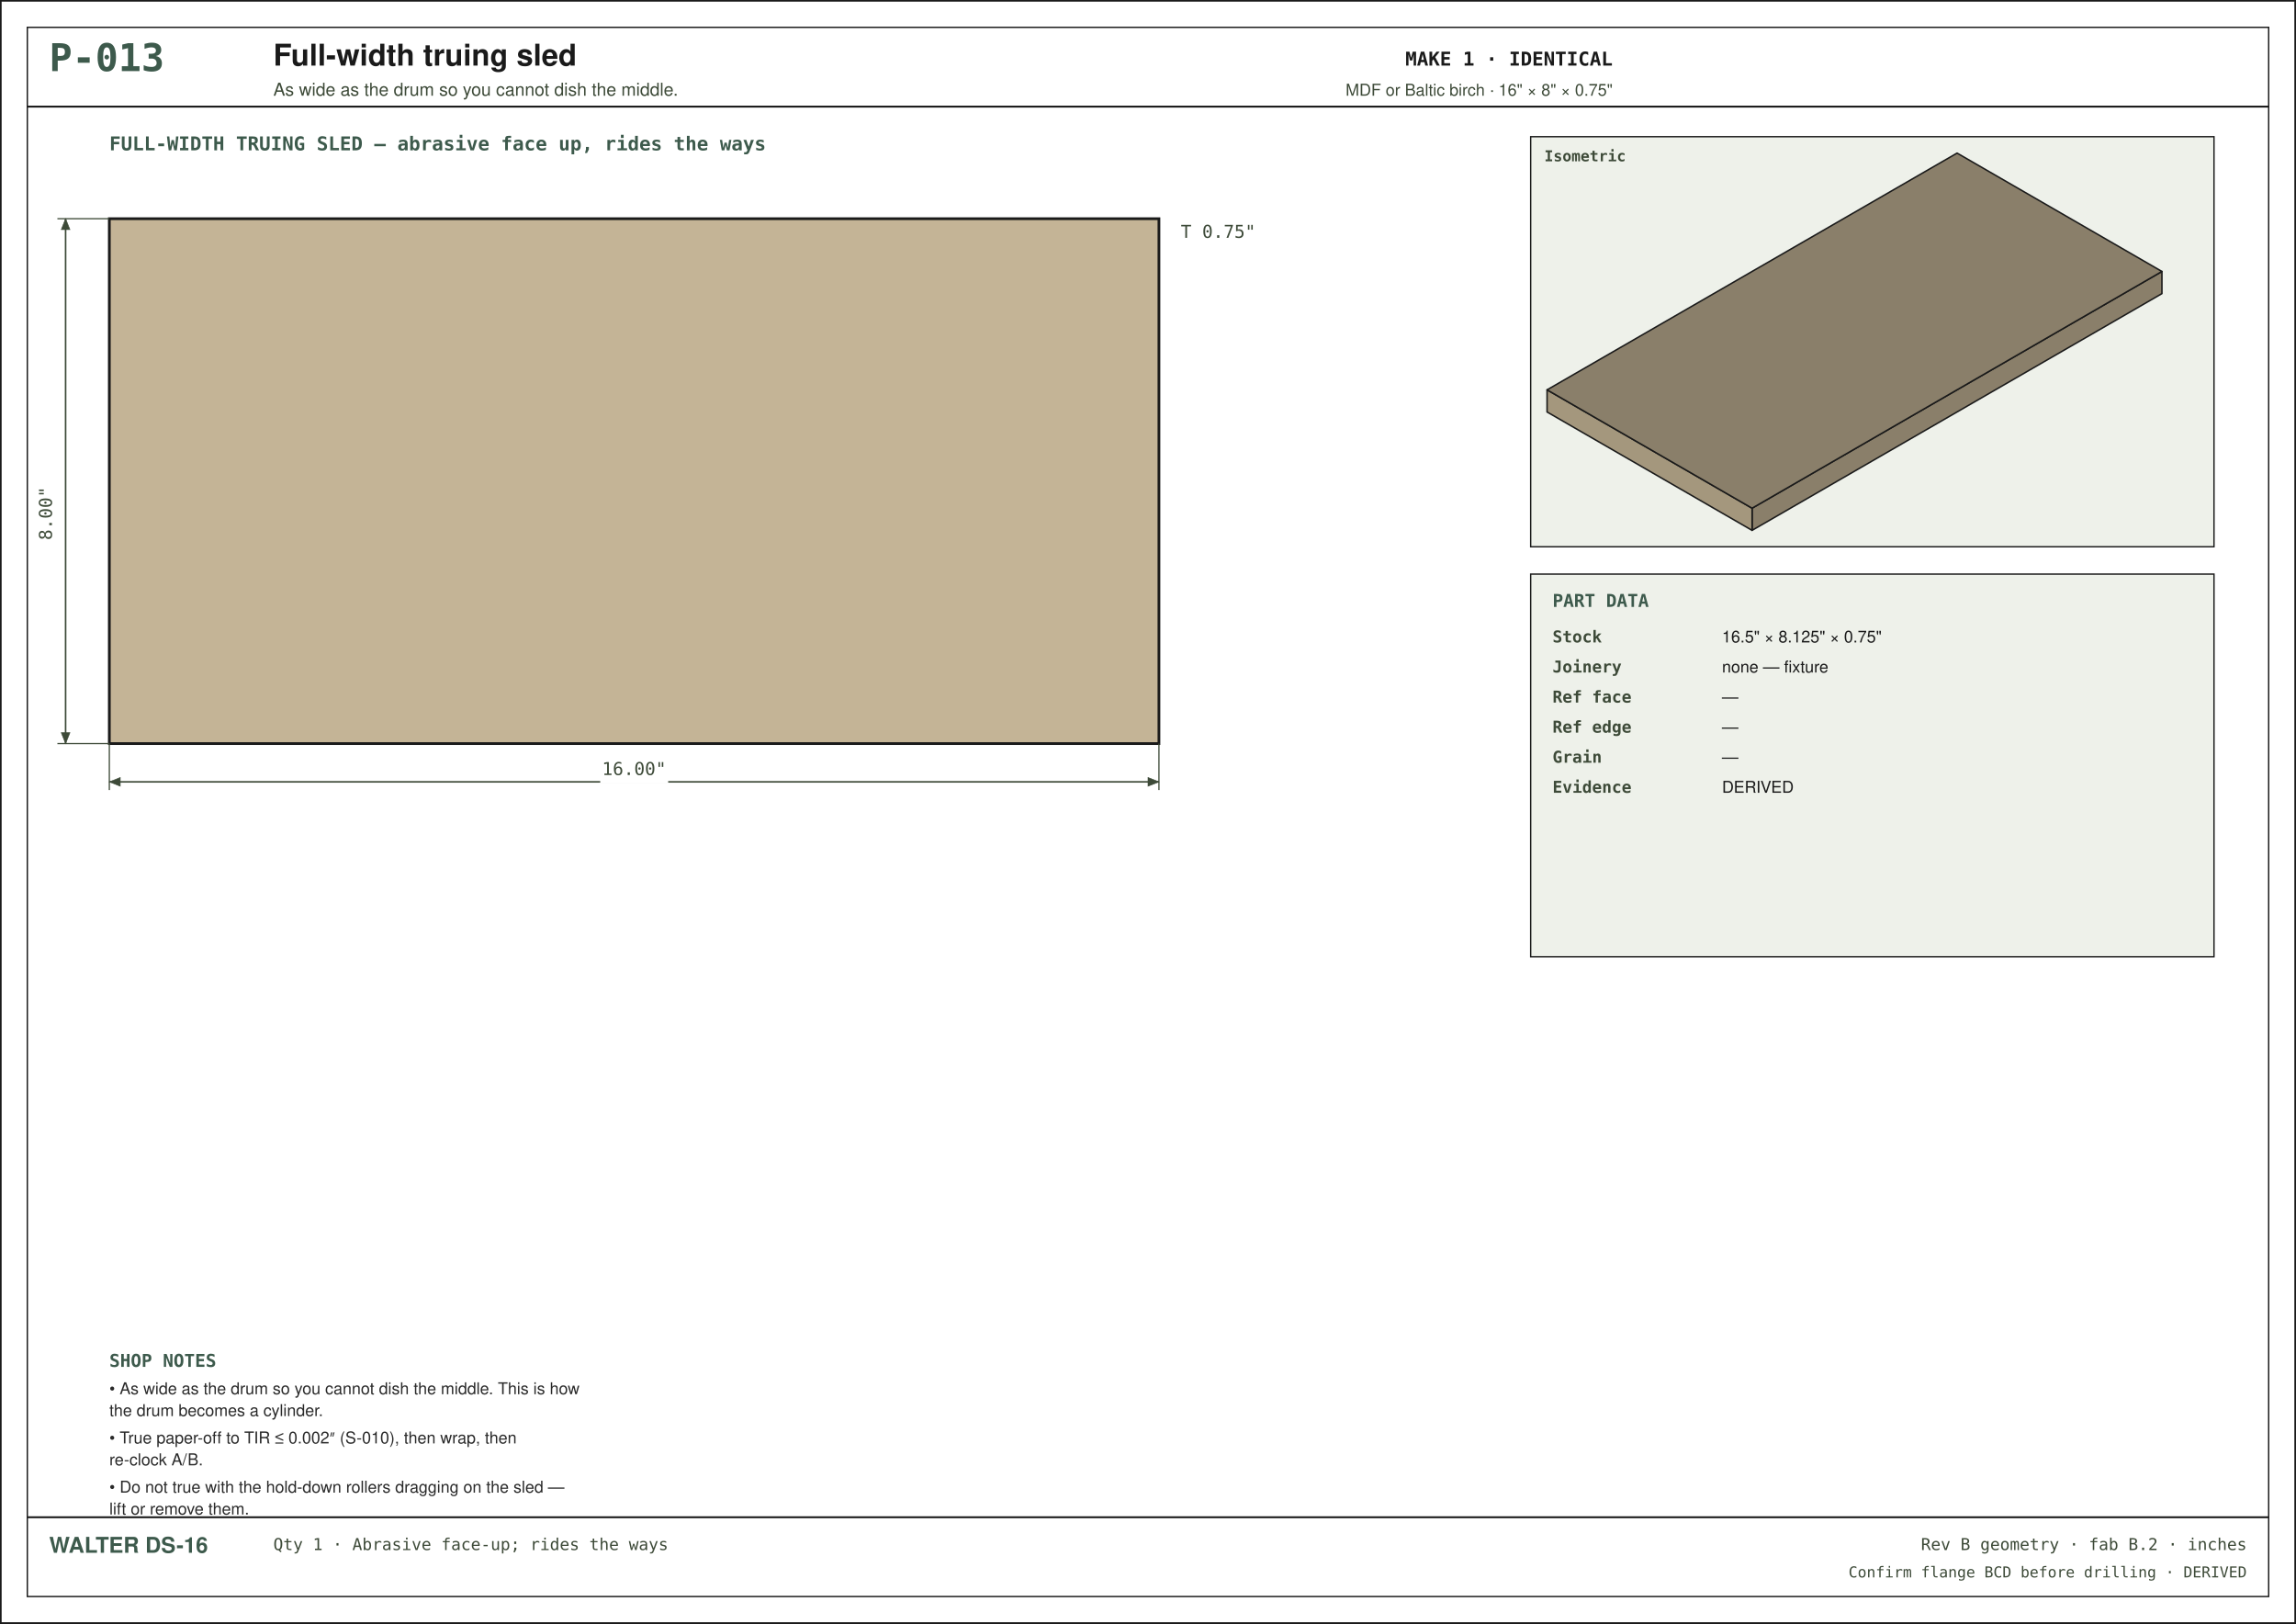
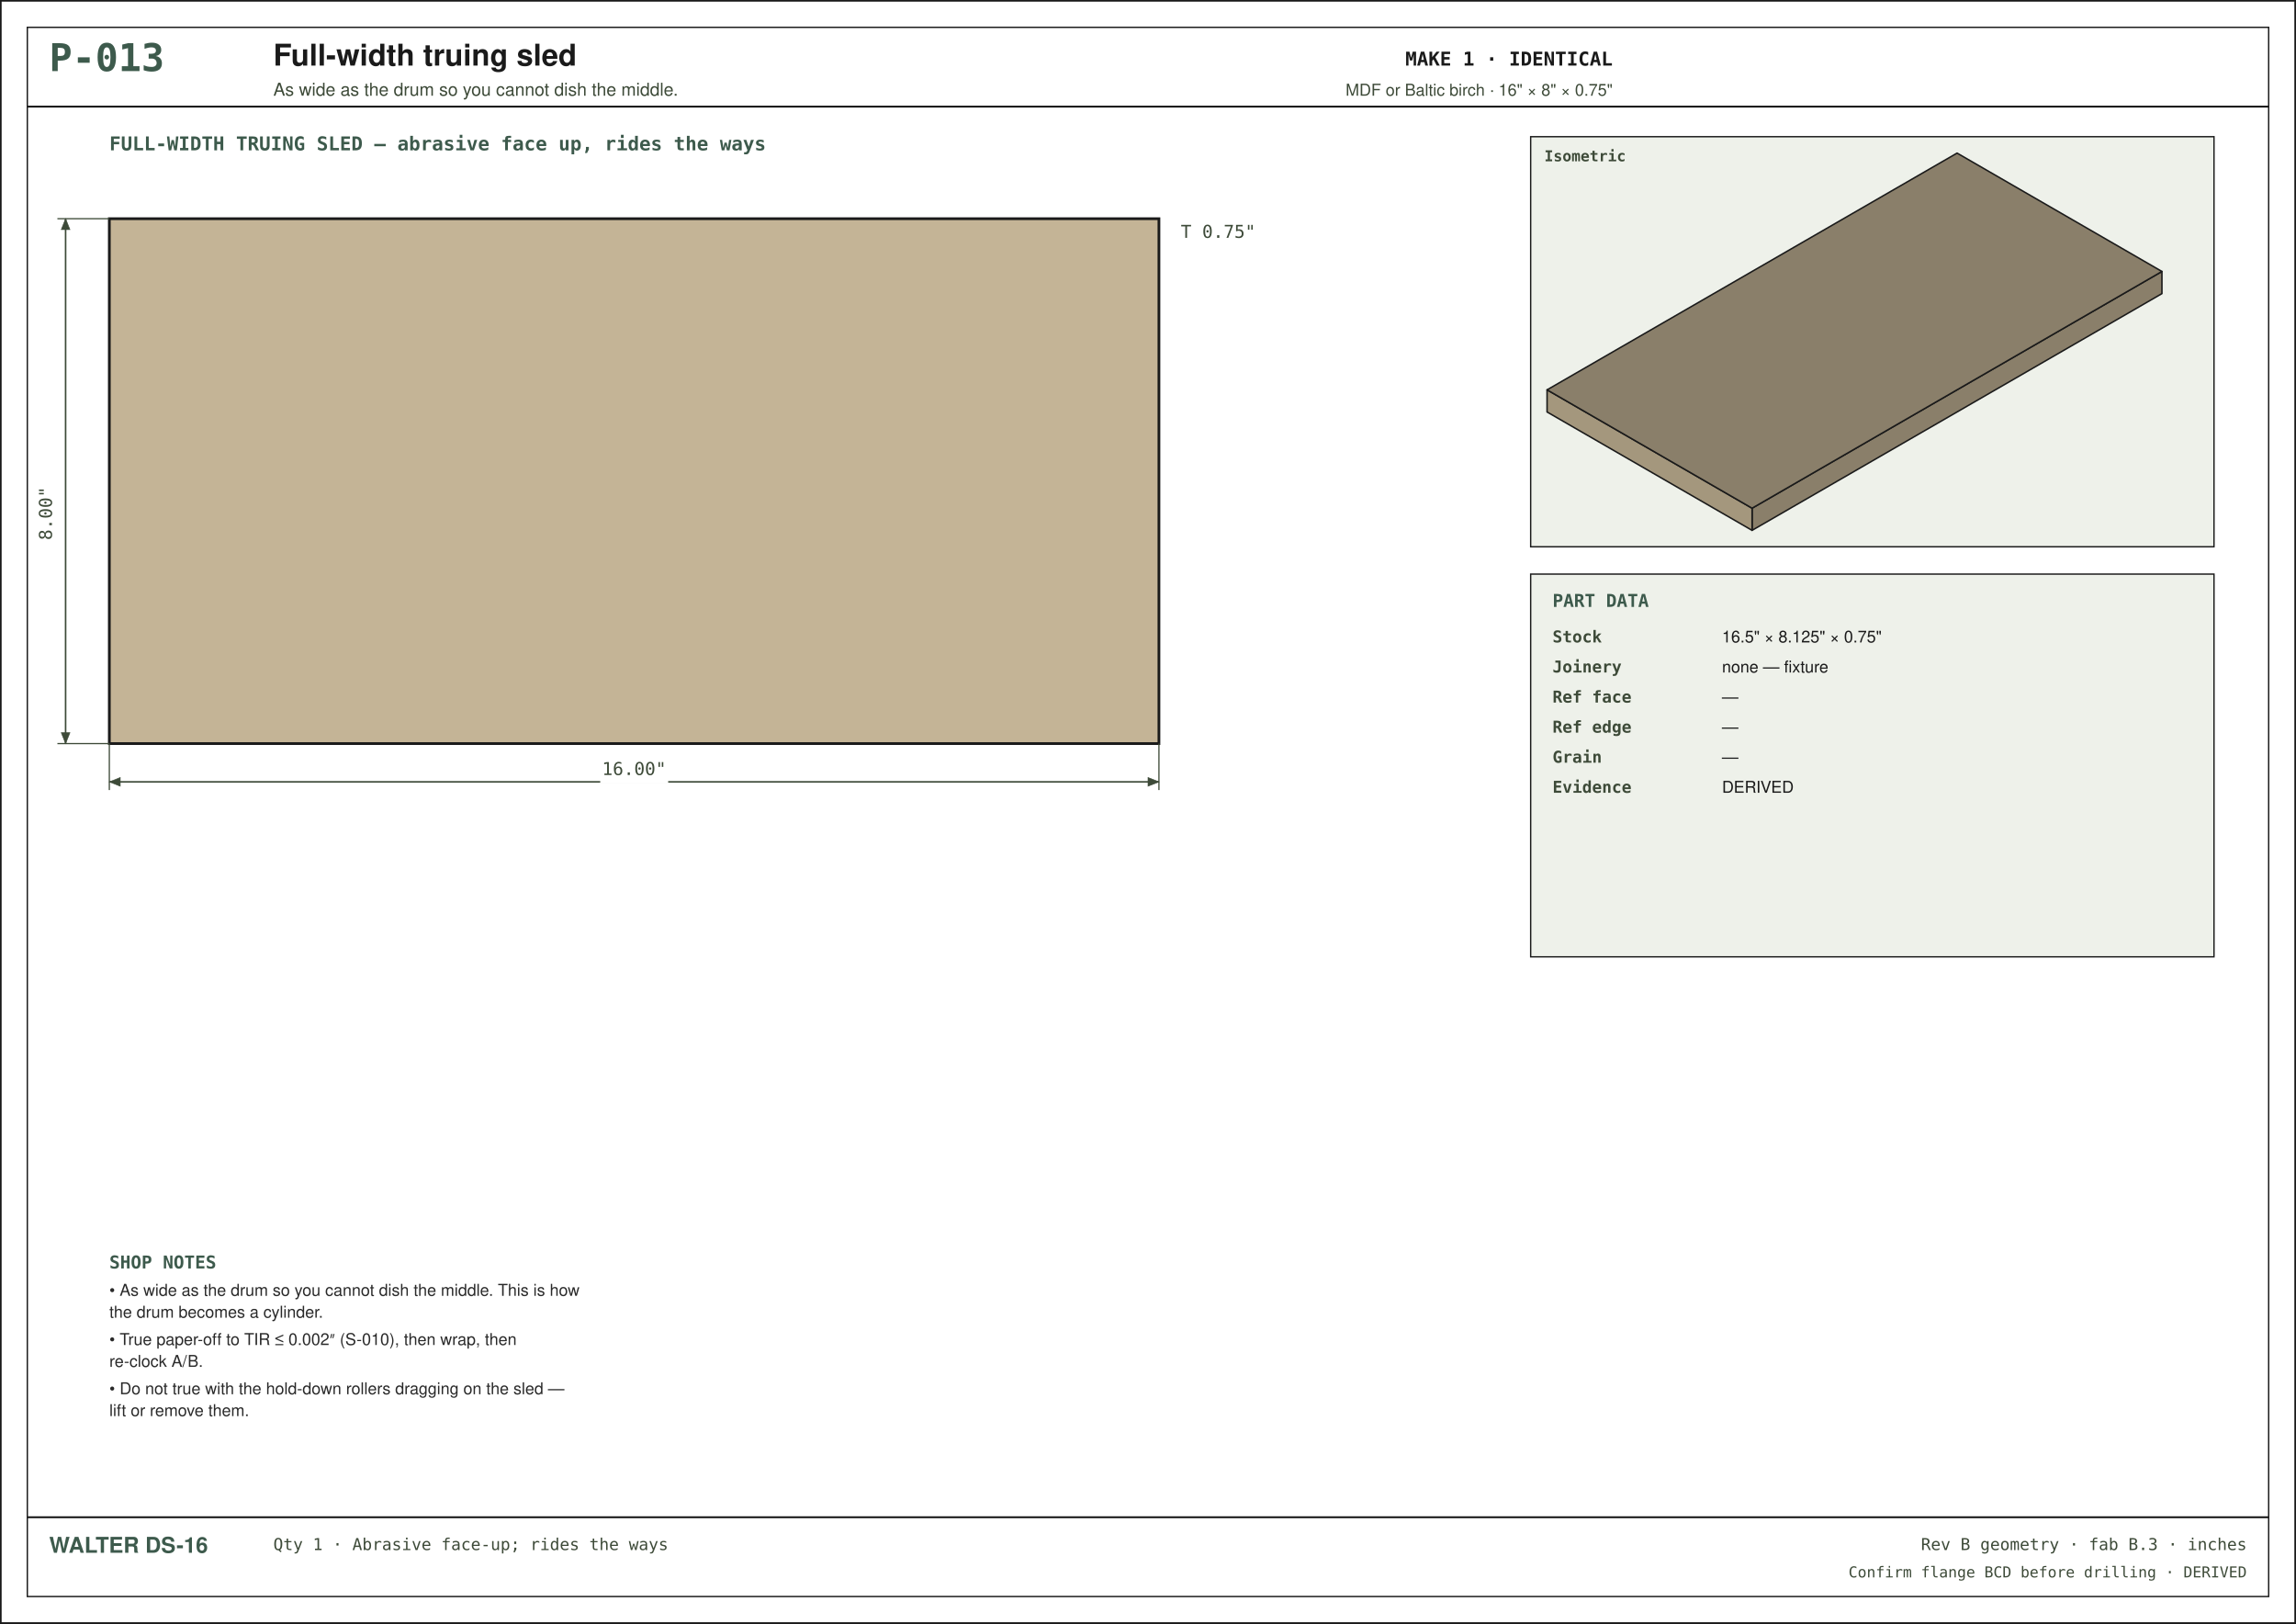
<svg xmlns="http://www.w3.org/2000/svg" width="1680" height="1188" viewBox="0 0 1680 1188">
  <rect x="0.0" y="0.0" width="1680.0" height="1188.0" fill="#ffffff" stroke="#1a1a1a" stroke-width="2.4" />
  <rect x="20.0" y="20.0" width="1640.0" height="1148.0" fill="none" stroke="#1a1a1a" stroke-width="1.0" />
  <line x1="20.0" y1="78.0" x2="1660.0" y2="78.0" stroke="#1a1a1a" stroke-width="1.4" />
  <line x1="20.0" y1="1110.0" x2="1660.0" y2="1110.0" stroke="#1a1a1a" stroke-width="1.4" />
  <text x="36.0" y="52.0" font-family="IBM Plex Mono, Menlo, monospace" font-size="28" fill="#3d5a4c" text-anchor="start" font-weight="600">P-013</text>
  <text x="200.0" y="48.0" font-family="Libre Franklin, Helvetica, Arial, sans-serif" font-size="22" fill="#1a1a1a" text-anchor="start" font-weight="600">Full-width truing sled</text>
  <text x="200.0" y="70.0" font-family="Libre Franklin, Helvetica, Arial, sans-serif" font-size="13" fill="#3d4a38" text-anchor="start">As wide as the drum so you cannot dish the middle.</text>
  <text x="1180.0" y="48.0" font-family="IBM Plex Mono, Menlo, monospace" font-size="14" fill="#1a1a1a" text-anchor="end" font-weight="600">MAKE 1  ·  IDENTICAL</text>
  <text x="1180.0" y="70.0" font-family="Libre Franklin, Helvetica, Arial, sans-serif" font-size="12" fill="#3d4a38" text-anchor="end">MDF or Baltic birch  ·  16" × 8" × 0.75"</text>
  <text x="36.0" y="1136.0" font-family="Libre Franklin, Helvetica, Arial, sans-serif" font-size="16" fill="#3d5a4c" text-anchor="start" font-weight="600">WALTER DS-16</text>
  <text x="200.0" y="1134.0" font-family="IBM Plex Mono, Menlo, monospace" font-size="12" fill="#3d4a38" text-anchor="start">Qty 1  ·  Abrasive face-up; rides the ways</text>
-   <text x="1644.0" y="1134.0" font-family="IBM Plex Mono, Menlo, monospace" font-size="12" fill="#3d4a38" text-anchor="end">Rev B geometry · fab B.2 · inches</text>
+   <text x="1644.0" y="1134.0" font-family="IBM Plex Mono, Menlo, monospace" font-size="12" fill="#3d4a38" text-anchor="end">Rev B geometry · fab B.3 · inches</text>
  <text x="1644.0" y="1154.0" font-family="IBM Plex Mono, Menlo, monospace" font-size="11" fill="#3d4a38" text-anchor="end">Confirm flange BCD before drilling · DERIVED</text>
  <text x="80.0" y="110.0" font-family="IBM Plex Mono, Menlo, monospace" font-size="14" fill="#3d5a4c" text-anchor="start" font-weight="600">FULL-WIDTH TRUING SLED — abrasive face up, rides the ways</text>
  <rect x="80.0" y="160.0" width="768.0" height="384.0" fill="#c4b496" stroke="#1a1a1a" stroke-width="2.0" />
  <line x1="80.0" y1="544.0" x2="80.0" y2="578.0" stroke="#3d4a38" stroke-width="0.9" />
  <line x1="848.0" y1="544.0" x2="848.0" y2="578.0" stroke="#3d4a38" stroke-width="0.9" />
  <line x1="80.0" y1="572.0" x2="848.0" y2="572.0" stroke="#3d4a38" stroke-width="1.15" />
  <polygon points="80.0,572.0 88.0,568.8 88.0,575.2" fill="#3d4a38" stroke="#3d4a38" stroke-width="0.4" />
  <polygon points="848.0,572.0 840.0,568.8 840.0,575.2" fill="#3d4a38" stroke="#3d4a38" stroke-width="0.4" />
  <rect x="439.2" y="555.0" width="49.7" height="18.0" fill="#ffffff" />
  <text x="464.0" y="567.0" font-family="IBM Plex Mono, Menlo, monospace" font-size="13" fill="#3d4a38" text-anchor="middle">16.00"</text>
  <line x1="80.0" y1="160.0" x2="42.0" y2="160.0" stroke="#3d4a38" stroke-width="0.9" />
  <line x1="80.0" y1="544.0" x2="42.0" y2="544.0" stroke="#3d4a38" stroke-width="0.9" />
  <line x1="48.0" y1="160.0" x2="48.0" y2="544.0" stroke="#3d4a38" stroke-width="1.15" />
  <polygon points="48.0,160.0 44.8,168.0 51.2,168.0" fill="#3d4a38" stroke="#3d4a38" stroke-width="0.4" />
  <polygon points="48.0,544.0 44.8,536.0 51.2,536.0" fill="#3d4a38" stroke="#3d4a38" stroke-width="0.4" />
  <text x="38.0" y="356.0" font-family="IBM Plex Mono, Menlo, monospace" font-size="13" fill="#3d4a38" text-anchor="end" transform="rotate(-90 38.0 356.0)">8.00"</text>
  <text x="864.0" y="174.0" font-family="IBM Plex Mono, Menlo, monospace" font-size="13" fill="#3d4a38" text-anchor="start">T 0.75"</text>
  <rect x="1120.0" y="100.0" width="500.0" height="300.0" fill="#eef1ea" stroke="#1a1a1a" stroke-width="1.0" />
  <g stroke="#1a1a1a" stroke-width="1.1" stroke-linejoin="round">
    <polygon points="1282.0,388.0 1581.9,214.8 1581.9,198.6 1282.0,371.8" fill="#8a7f6a" />
    <polygon points="1132.0,301.4 1282.0,388.0 1282.0,371.8 1132.0,285.2" fill="#a4977d" />
    <polygon points="1282.0,371.8 1581.9,198.6 1432.0,112.0 1132.0,285.2" fill="#8a7f6a" />
  </g>
  <text x="1130.0" y="118.0" font-family="IBM Plex Mono, Menlo, monospace" font-size="11" fill="#3d4a38" text-anchor="start" font-weight="600">Isometric</text>
  <rect x="1120.0" y="420.0" width="500.0" height="280.0" fill="#eef1ea" stroke="#1a1a1a" stroke-width="1.0" />
  <text x="1136.0" y="444.0" font-family="IBM Plex Mono, Menlo, monospace" font-size="13" fill="#3d5a4c" text-anchor="start" font-weight="600">PART DATA</text>
  <text x="1136.0" y="470.0" font-family="IBM Plex Mono, Menlo, monospace" font-size="12" fill="#3d4a38" text-anchor="start" font-weight="600">Stock</text>
  <text x="1260.0" y="470.0" font-family="Libre Franklin, Helvetica, Arial, sans-serif" font-size="12" fill="#1a1a1a" text-anchor="start">16.5" × 8.125" × 0.75"</text>
  <text x="1136.0" y="492.0" font-family="IBM Plex Mono, Menlo, monospace" font-size="12" fill="#3d4a38" text-anchor="start" font-weight="600">Joinery</text>
  <text x="1260.0" y="492.0" font-family="Libre Franklin, Helvetica, Arial, sans-serif" font-size="12" fill="#1a1a1a" text-anchor="start">none — fixture</text>
  <text x="1136.0" y="514.0" font-family="IBM Plex Mono, Menlo, monospace" font-size="12" fill="#3d4a38" text-anchor="start" font-weight="600">Ref face</text>
  <text x="1260.0" y="514.0" font-family="Libre Franklin, Helvetica, Arial, sans-serif" font-size="12" fill="#1a1a1a" text-anchor="start">—</text>
  <text x="1136.0" y="536.0" font-family="IBM Plex Mono, Menlo, monospace" font-size="12" fill="#3d4a38" text-anchor="start" font-weight="600">Ref edge</text>
  <text x="1260.0" y="536.0" font-family="Libre Franklin, Helvetica, Arial, sans-serif" font-size="12" fill="#1a1a1a" text-anchor="start">—</text>
  <text x="1136.0" y="558.0" font-family="IBM Plex Mono, Menlo, monospace" font-size="12" fill="#3d4a38" text-anchor="start" font-weight="600">Grain</text>
  <text x="1260.0" y="558.0" font-family="Libre Franklin, Helvetica, Arial, sans-serif" font-size="12" fill="#1a1a1a" text-anchor="start">—</text>
  <text x="1136.0" y="580.0" font-family="IBM Plex Mono, Menlo, monospace" font-size="12" fill="#3d4a38" text-anchor="start" font-weight="600">Evidence</text>
  <text x="1260.0" y="580.0" font-family="Libre Franklin, Helvetica, Arial, sans-serif" font-size="12" fill="#1a1a1a" text-anchor="start">DERIVED</text>
-   <text x="80.0" y="1000.0" font-family="IBM Plex Mono, Menlo, monospace" font-size="13" fill="#3d5a4c" text-anchor="start" font-weight="600">SHOP NOTES</text>
-   <text x="80.0" y="1020.0" font-family="Libre Franklin, Helvetica, Arial, sans-serif" font-size="12" fill="#2a2a2a" text-anchor="start">• As wide as the drum so you cannot dish the middle. This is how</text>
-   <text x="80.0" y="1036.0" font-family="Libre Franklin, Helvetica, Arial, sans-serif" font-size="12" fill="#2a2a2a" text-anchor="start">  the drum becomes a cylinder.</text>
-   <text x="80.0" y="1056.0" font-family="Libre Franklin, Helvetica, Arial, sans-serif" font-size="12" fill="#2a2a2a" text-anchor="start">• True paper-off to TIR ≤ 0.002″ (S-010), then wrap, then</text>
-   <text x="80.0" y="1072.0" font-family="Libre Franklin, Helvetica, Arial, sans-serif" font-size="12" fill="#2a2a2a" text-anchor="start">  re-clock A/B.</text>
-   <text x="80.0" y="1092.0" font-family="Libre Franklin, Helvetica, Arial, sans-serif" font-size="12" fill="#2a2a2a" text-anchor="start">• Do not true with the hold-down rollers dragging on the sled —</text>
-   <text x="80.0" y="1108.0" font-family="Libre Franklin, Helvetica, Arial, sans-serif" font-size="12" fill="#2a2a2a" text-anchor="start">  lift or remove them.</text>
+   <text x="80.0" y="928.0" font-family="IBM Plex Mono, Menlo, monospace" font-size="13" fill="#3d5a4c" text-anchor="start" font-weight="600">SHOP NOTES</text>
+   <text x="80.0" y="948.0" font-family="Libre Franklin, Helvetica, Arial, sans-serif" font-size="12" fill="#2a2a2a" text-anchor="start">• As wide as the drum so you cannot dish the middle. This is how</text>
+   <text x="80.0" y="964.0" font-family="Libre Franklin, Helvetica, Arial, sans-serif" font-size="12" fill="#2a2a2a" text-anchor="start">  the drum becomes a cylinder.</text>
+   <text x="80.0" y="984.0" font-family="Libre Franklin, Helvetica, Arial, sans-serif" font-size="12" fill="#2a2a2a" text-anchor="start">• True paper-off to TIR ≤ 0.002″ (S-010), then wrap, then</text>
+   <text x="80.0" y="1000.0" font-family="Libre Franklin, Helvetica, Arial, sans-serif" font-size="12" fill="#2a2a2a" text-anchor="start">  re-clock A/B.</text>
+   <text x="80.0" y="1020.0" font-family="Libre Franklin, Helvetica, Arial, sans-serif" font-size="12" fill="#2a2a2a" text-anchor="start">• Do not true with the hold-down rollers dragging on the sled —</text>
+   <text x="80.0" y="1036.0" font-family="Libre Franklin, Helvetica, Arial, sans-serif" font-size="12" fill="#2a2a2a" text-anchor="start">  lift or remove them.</text>
</svg>
